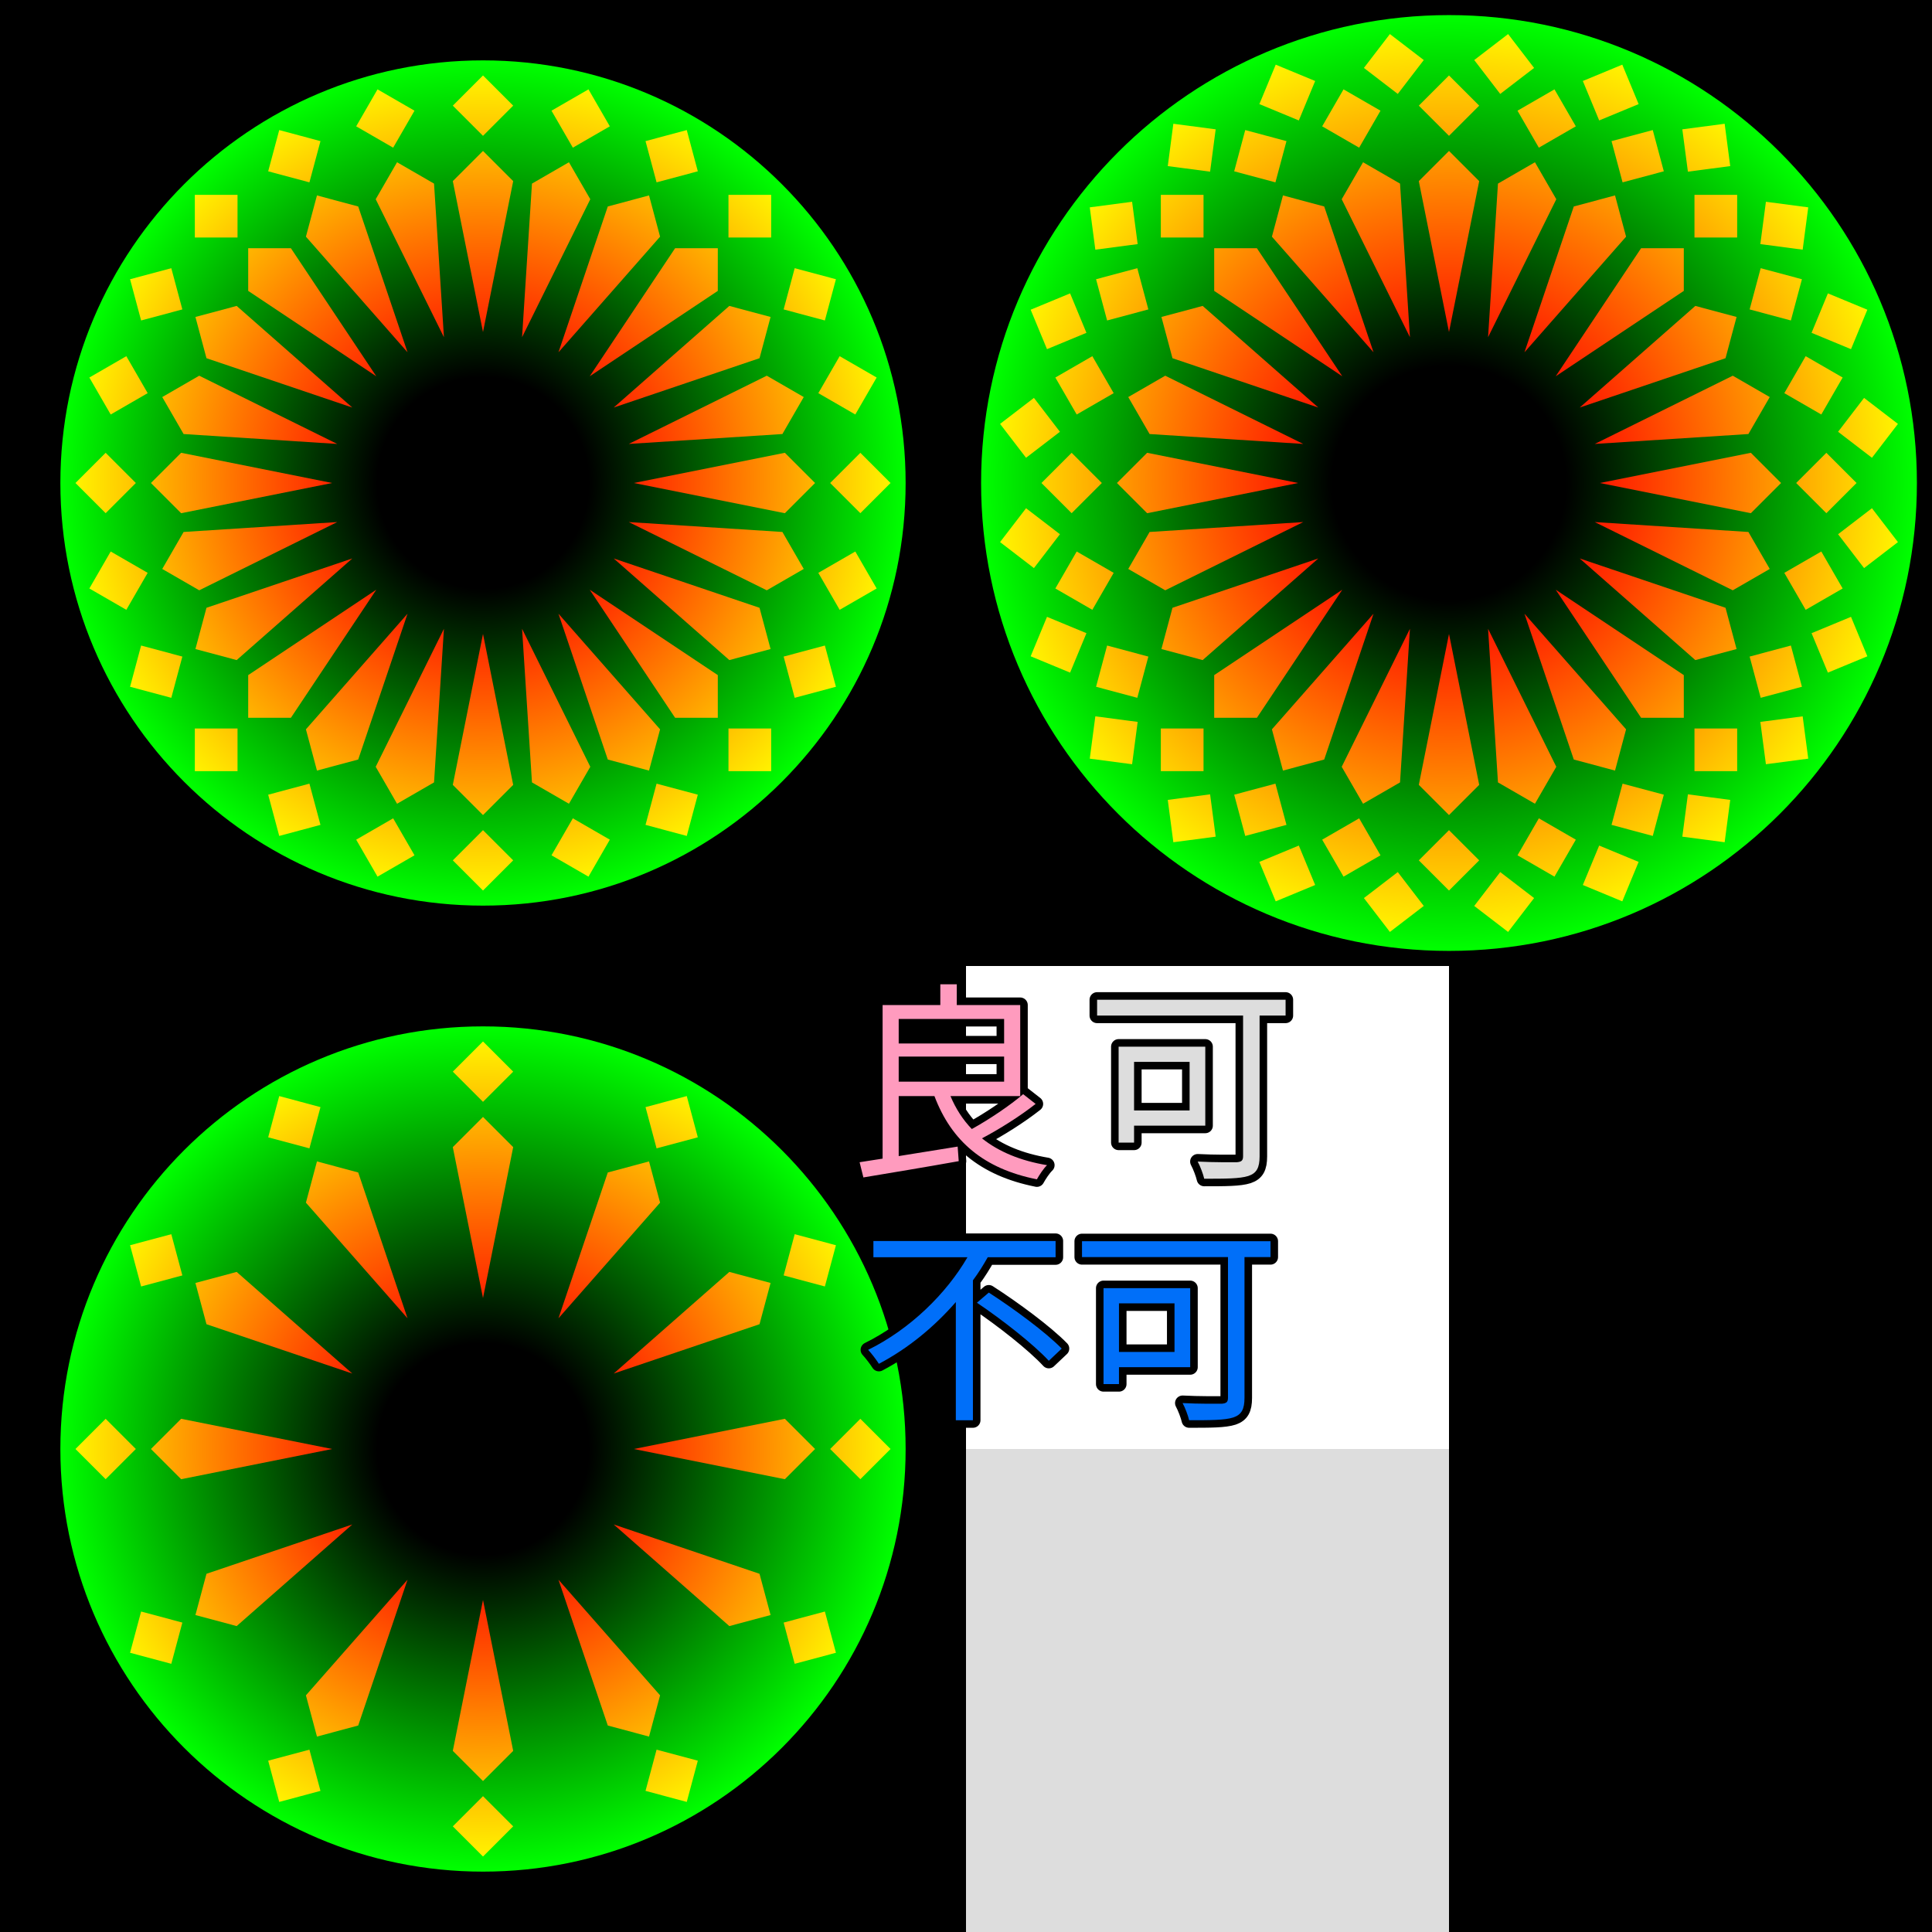
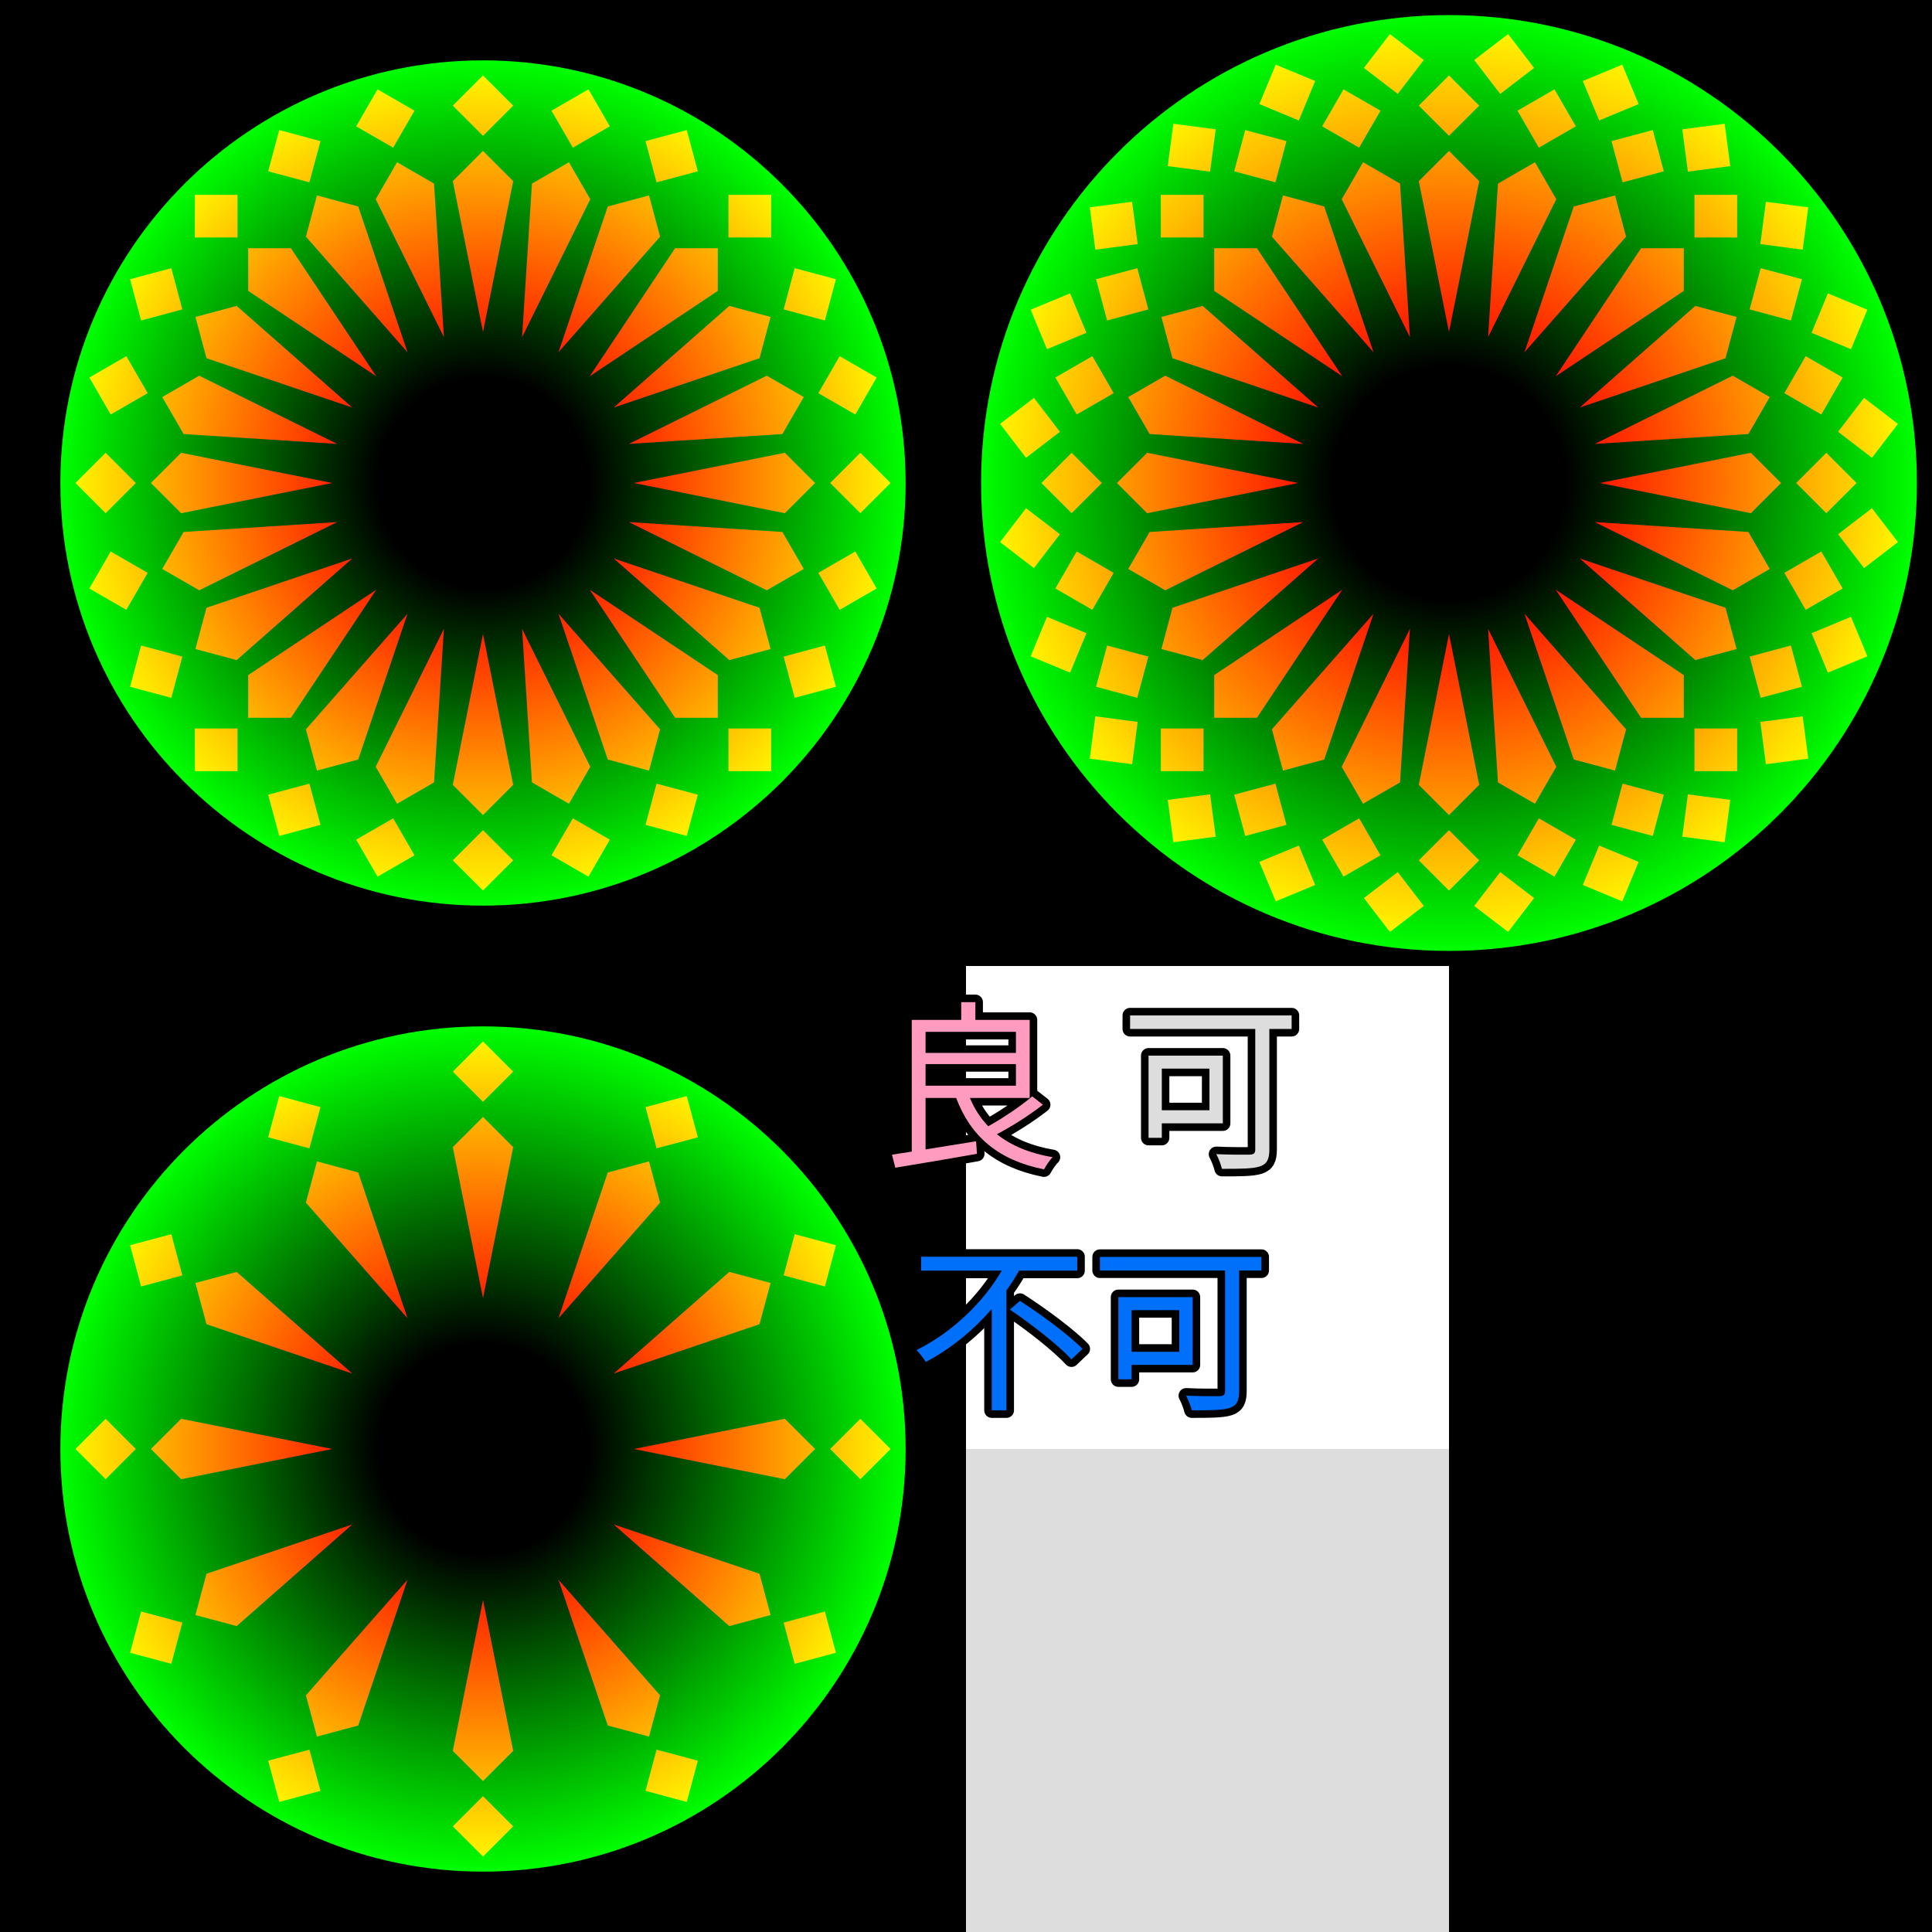
<svg xmlns="http://www.w3.org/2000/svg" xmlns:xlink="http://www.w3.org/1999/xlink" width="512" height="512" viewBox="0 0 512 512" version="1.1" id="svg1">
  <defs id="defs1">
    <linearGradient id="linearGradient896">
      <stop style="stop-color:#000000;stop-opacity:1;" offset="0" id="stop894" />
      <stop style="stop-color:#000000;stop-opacity:1;" offset="0.25" id="stop895" />
      <stop style="stop-color:#00ff00;stop-opacity:1;" offset="1" id="stop896" />
    </linearGradient>
    <linearGradient id="linearGradient9">
      <stop style="stop-color:#ff0000;stop-opacity:1;" offset="0" id="stop9" />
      <stop style="stop-color:#ffff00;stop-opacity:1;" offset="1" id="stop10" />
    </linearGradient>
    <radialGradient xlink:href="#linearGradient9" id="radialGradient1" cx="128.001" cy="384" fx="128.001" fy="384" r="124" gradientUnits="userSpaceOnUse" gradientTransform="matrix(-2.1485036e-8,-0.9999999,1,-6.2620031e-6,-256,512.003)" />
    <radialGradient xlink:href="#linearGradient9" id="radialGradient2" cx="128.001" cy="384" fx="128.001" fy="384" r="124" gradientUnits="userSpaceOnUse" gradientTransform="matrix(-2.1485036e-8,-0.9999999,1,-6.2620031e-6,-256,512.003)" />
    <meshgradient id="meshgradient16961" gradientUnits="userSpaceOnUse" x="384" y="0" gradientTransform="translate(0,384)">
      <meshrow id="meshrow14399">
        <meshpatch id="meshpatch14399">
          <stop path="c 4,0  8,2.63818e-10  12,0" style="stop-color:#ffb0ca;stop-opacity:1" id="stop14399" />
          <stop path="c 24,4  48,20  72,44" style="stop-color:#ff83b2;stop-opacity:1" id="stop14400" />
          <stop path="c -21.333,0.001  -62.667,0.001  -84,8.01561e-05" style="stop-color:#ffb0ca;stop-opacity:1" id="stop14401" />
          <stop path="c 2.87561e-08,-12  0,-31.999  0,-44" style="stop-color:#ff83b2;stop-opacity:1" id="stop14402" />
        </meshpatch>
        <meshpatch id="meshpatch14402">
          <stop path="c 21.333,6.33164e-09  94.667,0  116,0" id="stop14403" />
          <stop path="c 0,21.333  1.31911e-09,22.667  0,44" style="stop-color:#e60081;stop-opacity:1" id="stop14404" />
          <stop path="c -16,5.17185e-05  -28,6.65625e-05  -44,0" style="stop-color:#ff479b;stop-opacity:1" id="stop14405" />
        </meshpatch>
      </meshrow>
      <meshrow id="meshrow14405">
        <meshpatch id="meshpatch14405">
          <stop path="c 24,24  36,56  36,84" id="stop14406" />
          <stop path="c -21.333,0  -98.667,0  -120,0" style="stop-color:#ffb0ca;stop-opacity:1" id="stop14407" />
          <stop path="c 0,-21.333  1.31911e-09,-62.667  0,-84" style="stop-color:#e60082;stop-opacity:1" id="stop14408" />
        </meshpatch>
        <meshpatch id="meshpatch14408">
          <stop path="c -1.58283e-08,21.333  0,62.667  0,84" id="stop14409" />
          <stop path="c -4,-5e-06  -4,-1.49995e-05  -8,0" style="stop-color:#ffb0ca;stop-opacity:1" id="stop14410" />
        </meshpatch>
      </meshrow>
    </meshgradient>
    <meshgradient id="meshgradient38161" gradientUnits="userSpaceOnUse" x="396" y="128" gradientTransform="translate(0,128)">
      <meshrow id="meshrow12384">
        <meshpatch id="meshpatch12384">
          <stop path="c 24,3.62947e-06  80,7.24713e-06  116,18.789" style="stop-color:#0e0e0e;stop-opacity:1" id="stop12384" />
          <stop path="c 0,9.393  -0,14.092  0,23.486" style="stop-color:#000000;stop-opacity:1" id="stop12385" />
          <stop path="c -48,-32.881  -92,-37.578  -128,-42.275" style="stop-color:#ffffff;stop-opacity:1" id="stop12386" />
          <stop path="c 4,0  8,9.63705e-05  12,1.42109e-14" style="stop-color:#fffff7;stop-opacity:1" id="stop12387" />
        </meshpatch>
      </meshrow>
      <meshrow id="meshrow12387">
        <meshpatch id="meshpatch12387">
          <stop path="c -0,4.697  0,14.092  0,18.789" id="stop12388" />
          <stop path="c -24,-23.486  -80,-46.972  -128,-46.972" style="stop-color:#ffffff;stop-opacity:1" id="stop12389" />
          <stop path="c -0.005,-4.698  -0.005,-9.395  0,-14.092" style="stop-color:#ffffff;stop-opacity:1" id="stop12390" />
        </meshpatch>
      </meshrow>
      <meshrow id="meshrow12390">
        <meshpatch id="meshpatch12390">
          <stop path="c 0,9.395  -0,23.486  -0,32.881" id="stop12391" />
          <stop path="c -42.667,0  -85.333,0  -128,-3.33134e-05" style="stop-color:#ffffff;stop-opacity:1" id="stop12392" />
          <stop path="c 0,-8.237  0,-70.458  0,-79.853" style="stop-color:#ffffff;stop-opacity:1" id="stop12393" />
        </meshpatch>
      </meshrow>
      <meshrow id="meshrow12393">
        <meshpatch id="meshpatch12393">
          <stop path="c 0,16  0,28.183  0,32.881" id="stop12394" />
          <stop path="c -42.667,0  -85.333,0  -128,0" style="stop-color:#000000;stop-opacity:1" id="stop12395" />
          <stop path="c 0,-4.697  0,-16.881  0,-32.881" style="stop-color:#000000;stop-opacity:1" id="stop12396" />
        </meshpatch>
      </meshrow>
    </meshgradient>
    <filter style="color-interpolation-filters:sRGB" id="filter885" />
    <radialGradient xlink:href="#linearGradient896" id="radialGradient894" cx="128" cy="128" fx="128" fy="128" r="128" gradientUnits="userSpaceOnUse" gradientTransform="matrix(0.8749999,1.7669789e-7,-1.8484943e-7,0.8749998,16.00004,16)" />
    <radialGradient xlink:href="#linearGradient896" id="radialGradient894-7" cx="128" cy="128" fx="128" fy="128" r="128" gradientUnits="userSpaceOnUse" gradientTransform="matrix(0.875,-1.3001451e-7,1.6640378e-7,0.8750001,15.99998,272)" />
    <radialGradient xlink:href="#linearGradient896" id="radialGradient894-0" cx="128" cy="128" fx="128" fy="128" r="128" gradientUnits="userSpaceOnUse" gradientTransform="matrix(0.9687499,-7.3946557e-8,7.5683588e-8,0.9687499,260,3.999994)" />
  </defs>
  <g id="layer1">
    <path d="M 0,0 V 512 H 512 V 0 Z M 256,256 H 384 V 384 H 256 Z" style="stroke-width:7.997;stroke-linejoin:round;paint-order:stroke fill markers" id="path14410" />
  </g>
  <g id="layer2" />
  <g id="layer3">
    <circle style="mix-blend-mode:normal;fill:url(#radialGradient894-7);stroke-width:3.999;stroke-linejoin:round;paint-order:stroke fill markers" id="path892-2" cx="128" cy="384" r="112" />
    <circle style="mix-blend-mode:normal;fill:url(#radialGradient894);stroke-width:3.999;stroke-linejoin:round;paint-order:stroke fill markers" id="path892" cx="128" cy="128" r="112" />
    <g id="g8" style="mix-blend-mode:lighten;fill:#ff0000;fill-opacity:1" transform="translate(0,-256)">
      <path style="fill:#ff0000;fill-opacity:1;stroke-width:3.999;stroke-linejoin:round;paint-order:stroke fill markers" d="m 128,344 -8,-40 8,-8 8,8 z m -10.353,1.363 -18.08,-36.566 5.657,-9.798 9.798,5.657 z M 108,349.359 81.072,318.718 l 2.928,-10.928 10.928,2.928 z M 99.716,355.716 65.775,333.088 V 321.775 H 77.088 Z M 93.359,364 54.718,350.928 51.79,340 62.718,337.072 Z m -3.996,9.647 -40.708,-2.625 -5.657,-9.798 9.798,-5.657 z M 88,384 l -40,8 -8,-8 8,-8 z m 1.363,10.353 -36.566,18.08 -9.798,-5.657 5.657,-9.798 z M 93.359,404 62.718,430.928 51.79,428 54.718,417.072 Z m 6.357,8.284 -22.627,33.941 H 65.775 l 0,-11.314 z M 108,418.641 l -13.072,38.641 -10.928,2.928 -2.928,-10.928 z m 9.647,3.996 -2.625,40.708 -9.798,5.657 -5.657,-9.798 z M 128,424 l 8,40 -8,8 -8,-8 z m 10.353,-1.363 18.08,36.566 -5.657,9.798 -9.798,-5.657 z m 9.647,-3.996 26.928,30.641 -2.928,10.928 -10.928,-2.928 z m 8.284,-6.357 33.941,22.627 0,11.314 H 178.912 Z M 162.641,404 l 38.641,13.072 2.928,10.928 -10.928,2.928 z m 3.996,-9.647 40.708,2.625 5.657,9.798 -9.798,5.657 z M 168,384 l 40,-8 8,8 -8,8 z m -1.363,-10.353 36.566,-18.08 9.798,5.657 -5.657,9.798 z m -3.996,-9.647 30.641,-26.928 10.928,2.928 -2.928,10.928 z m -6.357,-8.284 22.627,-33.941 11.314,0 v 11.314 z m -8.284,-6.357 13.072,-38.641 10.928,-2.928 2.928,10.928 z m -9.647,-3.996 2.625,-40.708 9.798,-5.657 5.657,9.798 z" id="path7" />
      <path style="fill:#ff0000;fill-opacity:1;stroke-width:3.999;stroke-linejoin:round;paint-order:stroke fill markers" d="m 128,292 -8,-8 8,-8 8,8 z m -23.811,3.135 -9.798,-5.657 5.657,-9.798 9.798,5.657 z m -22.189,9.191 -10.928,-2.928 2.928,-10.928 10.928,2.928 z m -19.054,14.621 -11.314,0 V 307.632 H 62.946 Z M 48.326,338 37.397,340.928 34.469,330 45.397,327.072 Z m -9.191,22.189 -9.798,5.657 -5.657,-9.798 9.798,-5.657 z M 36,384 l -8,8 -8,-8 8,-8 z m 3.135,23.811 -5.657,9.798 -9.798,-5.657 5.657,-9.798 z M 48.326,430 45.397,440.928 34.469,438 37.397,427.072 Z m 14.621,19.054 0,11.314 H 51.632 l 0,-11.314 z m 19.054,14.621 2.928,10.928 -10.928,2.928 -2.928,-10.928 z m 22.189,9.191 5.657,9.798 -9.798,5.657 -5.657,-9.798 z M 128,476 l 8,8 -8,8 -8,-8 z m 23.811,-3.135 9.798,5.657 -5.657,9.798 -9.798,-5.657 z m 22.189,-9.191 10.928,2.928 -2.928,10.928 -10.928,-2.928 z m 19.054,-14.621 h 11.314 l 0,11.314 H 193.054 Z M 207.674,430 l 10.928,-2.928 2.928,10.928 -10.928,2.928 z m 9.191,-22.189 9.798,-5.657 5.657,9.798 -9.798,5.657 z M 220,384 l 8,-8 8,8 -8,8 z m -3.135,-23.811 5.657,-9.798 9.798,5.657 -5.657,9.798 z m -9.191,-22.189 2.928,-10.928 10.928,2.928 -2.928,10.928 z m -14.621,-19.054 0,-11.314 h 11.314 v 11.314 z m -19.054,-14.621 -2.928,-10.928 10.928,-2.928 2.928,10.928 z m -22.189,-9.191 -5.657,-9.798 9.798,-5.657 5.657,9.798 z" id="path8" />
    </g>
    <circle style="mix-blend-mode:normal;fill:url(#radialGradient894-0);stroke-width:3.999;stroke-linejoin:round;paint-order:stroke fill markers" id="path892-8" cx="384" cy="128" r="124" />
    <g id="g8-3" style="mix-blend-mode:lighten;fill:#ff0000;fill-opacity:1" transform="translate(256,-256)">
      <path style="fill:#ff0000;fill-opacity:1;stroke-width:3.999;stroke-linejoin:round;paint-order:stroke fill markers" d="m 128,344 -8,-40 8,-8 8,8 z m -10.353,1.363 -18.08,-36.566 5.657,-9.798 9.798,5.657 z M 108,349.359 81.072,318.718 l 2.928,-10.928 10.928,2.928 z M 99.716,355.716 65.775,333.088 V 321.775 H 77.088 Z M 93.359,364 54.718,350.928 51.79,340 62.718,337.072 Z m -3.996,9.647 -40.708,-2.625 -5.657,-9.798 9.798,-5.657 z M 88,384 l -40,8 -8,-8 8,-8 z m 1.363,10.353 -36.566,18.08 -9.798,-5.657 5.657,-9.798 z M 93.359,404 62.718,430.928 51.79,428 54.718,417.072 Z m 6.357,8.284 -22.627,33.941 H 65.775 l 0,-11.314 z M 108,418.641 l -13.072,38.641 -10.928,2.928 -2.928,-10.928 z m 9.647,3.996 -2.625,40.708 -9.798,5.657 -5.657,-9.798 z M 128,424 l 8,40 -8,8 -8,-8 z m 10.353,-1.363 18.08,36.566 -5.657,9.798 -9.798,-5.657 z m 9.647,-3.996 26.928,30.641 -2.928,10.928 -10.928,-2.928 z m 8.284,-6.357 33.941,22.627 0,11.314 H 178.912 Z M 162.641,404 l 38.641,13.072 2.928,10.928 -10.928,2.928 z m 3.996,-9.647 40.708,2.625 5.657,9.798 -9.798,5.657 z M 168,384 l 40,-8 8,8 -8,8 z m -1.363,-10.353 36.566,-18.08 9.798,5.657 -5.657,9.798 z m -3.996,-9.647 30.641,-26.928 10.928,2.928 -2.928,10.928 z m -6.357,-8.284 22.627,-33.941 11.314,0 v 11.314 z m -8.284,-6.357 13.072,-38.641 10.928,-2.928 2.928,10.928 z m -9.647,-3.996 2.625,-40.708 9.798,-5.657 5.657,9.798 z" id="path7-8" />
      <path style="fill:#ff0000;fill-opacity:1;stroke-width:3.999;stroke-linejoin:round;paint-order:stroke fill markers" d="m 128,292 -8,-8 8,-8 8,8 z m -23.811,3.135 -9.798,-5.657 5.657,-9.798 9.798,5.657 z m -22.189,9.191 -10.928,-2.928 2.928,-10.928 10.928,2.928 z m -19.054,14.621 -11.314,0 V 307.632 H 62.946 Z M 48.326,338 37.397,340.928 34.469,330 45.397,327.072 Z m -9.191,22.189 -9.798,5.657 -5.657,-9.798 9.798,-5.657 z M 36,384 l -8,8 -8,-8 8,-8 z m 3.135,23.811 -5.657,9.798 -9.798,-5.657 5.657,-9.798 z M 48.326,430 45.397,440.928 34.469,438 37.397,427.072 Z m 14.621,19.054 0,11.314 H 51.632 l 0,-11.314 z m 19.054,14.621 2.928,10.928 -10.928,2.928 -2.928,-10.928 z m 22.189,9.191 5.657,9.798 -9.798,5.657 -5.657,-9.798 z M 128,476 l 8,8 -8,8 -8,-8 z m 23.811,-3.135 9.798,5.657 -5.657,9.798 -9.798,-5.657 z m 22.189,-9.191 10.928,2.928 -2.928,10.928 -10.928,-2.928 z m 19.054,-14.621 h 11.314 l 0,11.314 H 193.054 Z M 207.674,430 l 10.928,-2.928 2.928,10.928 -10.928,2.928 z m 9.191,-22.189 9.798,-5.657 5.657,9.798 -9.798,5.657 z M 220,384 l 8,-8 8,8 -8,8 z m -3.135,-23.811 5.657,-9.798 9.798,5.657 -5.657,9.798 z m -9.191,-22.189 2.928,-10.928 10.928,2.928 -2.928,10.928 z m -14.621,-19.054 0,-11.314 h 11.314 v 11.314 z m -19.054,-14.621 -2.928,-10.928 10.928,-2.928 2.928,10.928 z m -22.189,-9.191 -5.657,-9.798 9.798,-5.657 5.657,9.798 z" id="path8-3" />
      <path style="fill-opacity:1;stroke-width:3.999;stroke-linejoin:round;paint-order:stroke fill markers" d="m 143.663,265.027 -8.976,6.887 6.887,8.976 8.976,-6.887 z m -31.326,0 -6.887,8.976 8.976,6.887 6.887,-8.976 z m -30.259,8.108 -4.33,10.453 10.453,4.33 4.33,-10.453 z m -27.129,15.663 -1.477,11.217 11.217,1.477 1.477,-11.217 z m -22.151,22.151 1.477,11.217 11.217,-1.477 -1.477,-11.217 z m -15.663,27.129 4.33,10.453 10.452,-4.33 -4.33,-10.453 z m -8.108,30.259 6.887,8.976 8.976,-6.887 -6.887,-8.976 z m 7e-7,31.326 8.976,6.887 6.887,-8.976 -8.976,-6.887 z m 8.108,30.259 10.453,4.33 4.33,-10.453 -10.452,-4.33 z m 15.663,27.129 11.217,1.477 1.477,-11.217 -11.217,-1.477 z m 22.151,22.151 11.217,-1.477 -1.477,-11.217 -11.217,1.477 z m 27.129,15.663 10.453,-4.33 -4.33,-10.452 -10.453,4.33 z m 30.259,8.108 8.976,-6.887 -6.887,-8.976 -8.976,6.887 z m 31.326,0 6.887,-8.976 -8.976,-6.887 -6.887,8.976 z m 30.259,-8.108 4.33,-10.453 -10.453,-4.33 -4.33,10.453 z m 27.129,-15.663 1.477,-11.217 -11.217,-1.477 -1.477,11.217 z m 22.151,-22.151 -1.477,-11.217 -11.217,1.477 1.477,11.217 z m 15.663,-27.129 -4.33,-10.453 -10.452,4.33 4.33,10.453 z m 8.108,-30.259 -6.887,-8.976 -8.976,6.887 6.887,8.976 z m 0,-31.326 -8.976,-6.887 -6.887,8.976 8.976,6.887 z m -8.108,-30.259 -10.453,-4.33 -4.33,10.453 10.453,4.33 z m -15.663,-27.129 -11.217,-1.477 -1.477,11.217 11.217,1.477 z m -22.151,-22.151 -11.217,1.477 1.477,11.217 11.217,-1.477 z m -27.129,-15.663 -10.453,4.33 4.33,10.452 10.453,-4.33 z" id="path12396" />
    </g>
    <g id="g8-4" style="mix-blend-mode:lighten;fill:#ff0000;fill-opacity:1">
      <path style="fill:#ff0000;fill-opacity:1;stroke-width:3.999;stroke-linejoin:round;paint-order:stroke fill markers" d="m 128,344 -8,-40 8,-8 8,8 z m -20,5.359 -26.928,-30.641 2.928,-10.928 10.928,2.928 z M 93.359,364 54.718,350.928 51.79,340 62.718,337.072 Z m -5.359,20 -40,8 -8,-8 8,-8 z M 93.359,404 62.718,430.928 51.79,428 54.718,417.072 Z M 108,418.641 l -13.072,38.641 -10.928,2.928 -2.928,-10.928 z m 20,5.359 8,40 -8,8 -8,-8 z m 20,-5.359 26.928,30.641 -2.928,10.928 -10.928,-2.928 z M 162.641,404 l 38.641,13.072 2.928,10.928 -10.928,2.928 z m 5.359,-20 40,-8 8,8 -8,8 z m -5.359,-20 30.641,-26.928 10.928,2.928 -2.928,10.928 z m -14.641,-14.641 13.072,-38.641 10.928,-2.928 2.928,10.928 z" id="path7-9" />
      <path style="fill:#ff0000;fill-opacity:1;stroke-width:3.999;stroke-linejoin:round;paint-order:stroke fill markers" d="m 128,292 -8,-8 8,-8 8,8 z m -46,12.326 -10.928,-2.928 2.928,-10.928 10.928,2.928 z M 48.326,338 37.397,340.928 34.469,330 45.397,327.072 Z m -12.326,46 -8,8 -8,-8 8,-8 z M 48.326,430 45.397,440.928 34.469,438 37.397,427.072 Z m 33.674,33.674 2.928,10.928 -10.928,2.928 -2.928,-10.928 z M 128,476 l 8,8 -8,8 -8,-8 z m 46,-12.326 10.928,2.928 -2.928,10.928 -10.928,-2.928 z M 207.674,430 l 10.928,-2.928 2.928,10.928 -10.928,2.928 z m 12.326,-46 8,-8 8,8 -8,8 z m -12.326,-46 2.928,-10.928 10.928,2.928 -2.928,10.928 z m -33.674,-33.674 -2.928,-10.928 10.928,-2.928 2.928,10.928 z" id="path8-1" />
    </g>
  </g>
  <g id="layer4">
    <rect style="fill:url(#meshgradient16961);fill-opacity:1;stroke-width:3.999;stroke-linejoin:round;paint-order:stroke fill markers" id="rect10" width="128" height="128" x="384" y="384" />
    <rect style="fill:url(#meshgradient38161);fill-opacity:1;stroke-width:3.999;stroke-linejoin:round;paint-order:stroke fill markers" id="rect24475" width="128" height="128" x="384" y="256" />
    <rect style="fill:#dddddd;fill-opacity:1;stroke-width:3.999;stroke-linejoin:round;paint-order:stroke fill markers" id="rect885" width="128" height="128" x="256" y="384" />
  </g>
  <g id="layer5">
-     <text xml:space="preserve" style="font-size:56px;font-family:'Potta One';-inkscape-font-specification:'Potta One';text-align:center;letter-spacing:0px;text-anchor:middle;fill:#ff9bbe;fill-opacity:1;stroke:#000000;stroke-width:4;stroke-linejoin:round;stroke-dasharray:none;stroke-opacity:1;paint-order:stroke fill markers" x="288" y="308" id="text14410">
-       <tspan id="tspan14410" x="288" y="308">良</tspan>
+     <text xml:space="preserve" style="font-size:48px;font-family:'Potta One';-inkscape-font-specification:'Potta One';text-align:center;letter-spacing:0px;text-anchor:middle;fill:#ff9bbe;fill-opacity:1;stroke:#000000;stroke-width:4;stroke-linejoin:round;stroke-dasharray:none;stroke-opacity:1;paint-order:stroke fill markers" x="288" y="306" id="text14410">
+       <tspan id="tspan14410" x="288" y="306">良</tspan>
    </text>
-     <text xml:space="preserve" style="font-size:56px;font-family:'Potta One';-inkscape-font-specification:'Potta One';text-align:center;letter-spacing:0px;text-anchor:middle;fill:#dddddd;fill-opacity:1;stroke:#000000;stroke-width:4;stroke-linejoin:round;stroke-dasharray:none;stroke-opacity:1;paint-order:stroke fill markers" x="352" y="308" id="text14410-7">
-       <tspan id="tspan14410-3" x="352" y="308">可</tspan>
+     <text xml:space="preserve" style="font-size:48px;font-family:'Potta One';-inkscape-font-specification:'Potta One';text-align:center;letter-spacing:0px;text-anchor:middle;fill:#dddddd;fill-opacity:1;stroke:#000000;stroke-width:4;stroke-linejoin:round;stroke-dasharray:none;stroke-opacity:1;paint-order:stroke fill markers" x="352" y="306" id="text14410-7">
+       <tspan id="tspan14410-3" x="352" y="306">可</tspan>
    </text>
-     <text xml:space="preserve" style="font-size:56px;font-family:'Potta One';-inkscape-font-specification:'Potta One';text-align:center;letter-spacing:0px;text-anchor:middle;fill:#006ff9;fill-opacity:1;stroke:#000000;stroke-width:4;stroke-linejoin:round;stroke-dasharray:none;stroke-opacity:1;paint-order:stroke fill markers" x="320" y="372" id="text14410-1">
-       <tspan id="tspan14410-0" x="320" y="372" style="font-size:56px;stroke-width:4;stroke-dasharray:none">不可</tspan>
+     <text xml:space="preserve" style="font-size:48px;font-family:'Potta One';-inkscape-font-specification:'Potta One';text-align:center;letter-spacing:0px;text-anchor:middle;fill:#006ff9;fill-opacity:1;stroke:#000000;stroke-width:4;stroke-linejoin:round;stroke-dasharray:none;stroke-opacity:1;paint-order:stroke fill markers" x="320" y="370" id="text14410-1">
+       <tspan id="tspan14410-0" x="320" y="370" style="font-size:48px;stroke-width:4;stroke-dasharray:none">不可</tspan>
    </text>
  </g>
</svg>
